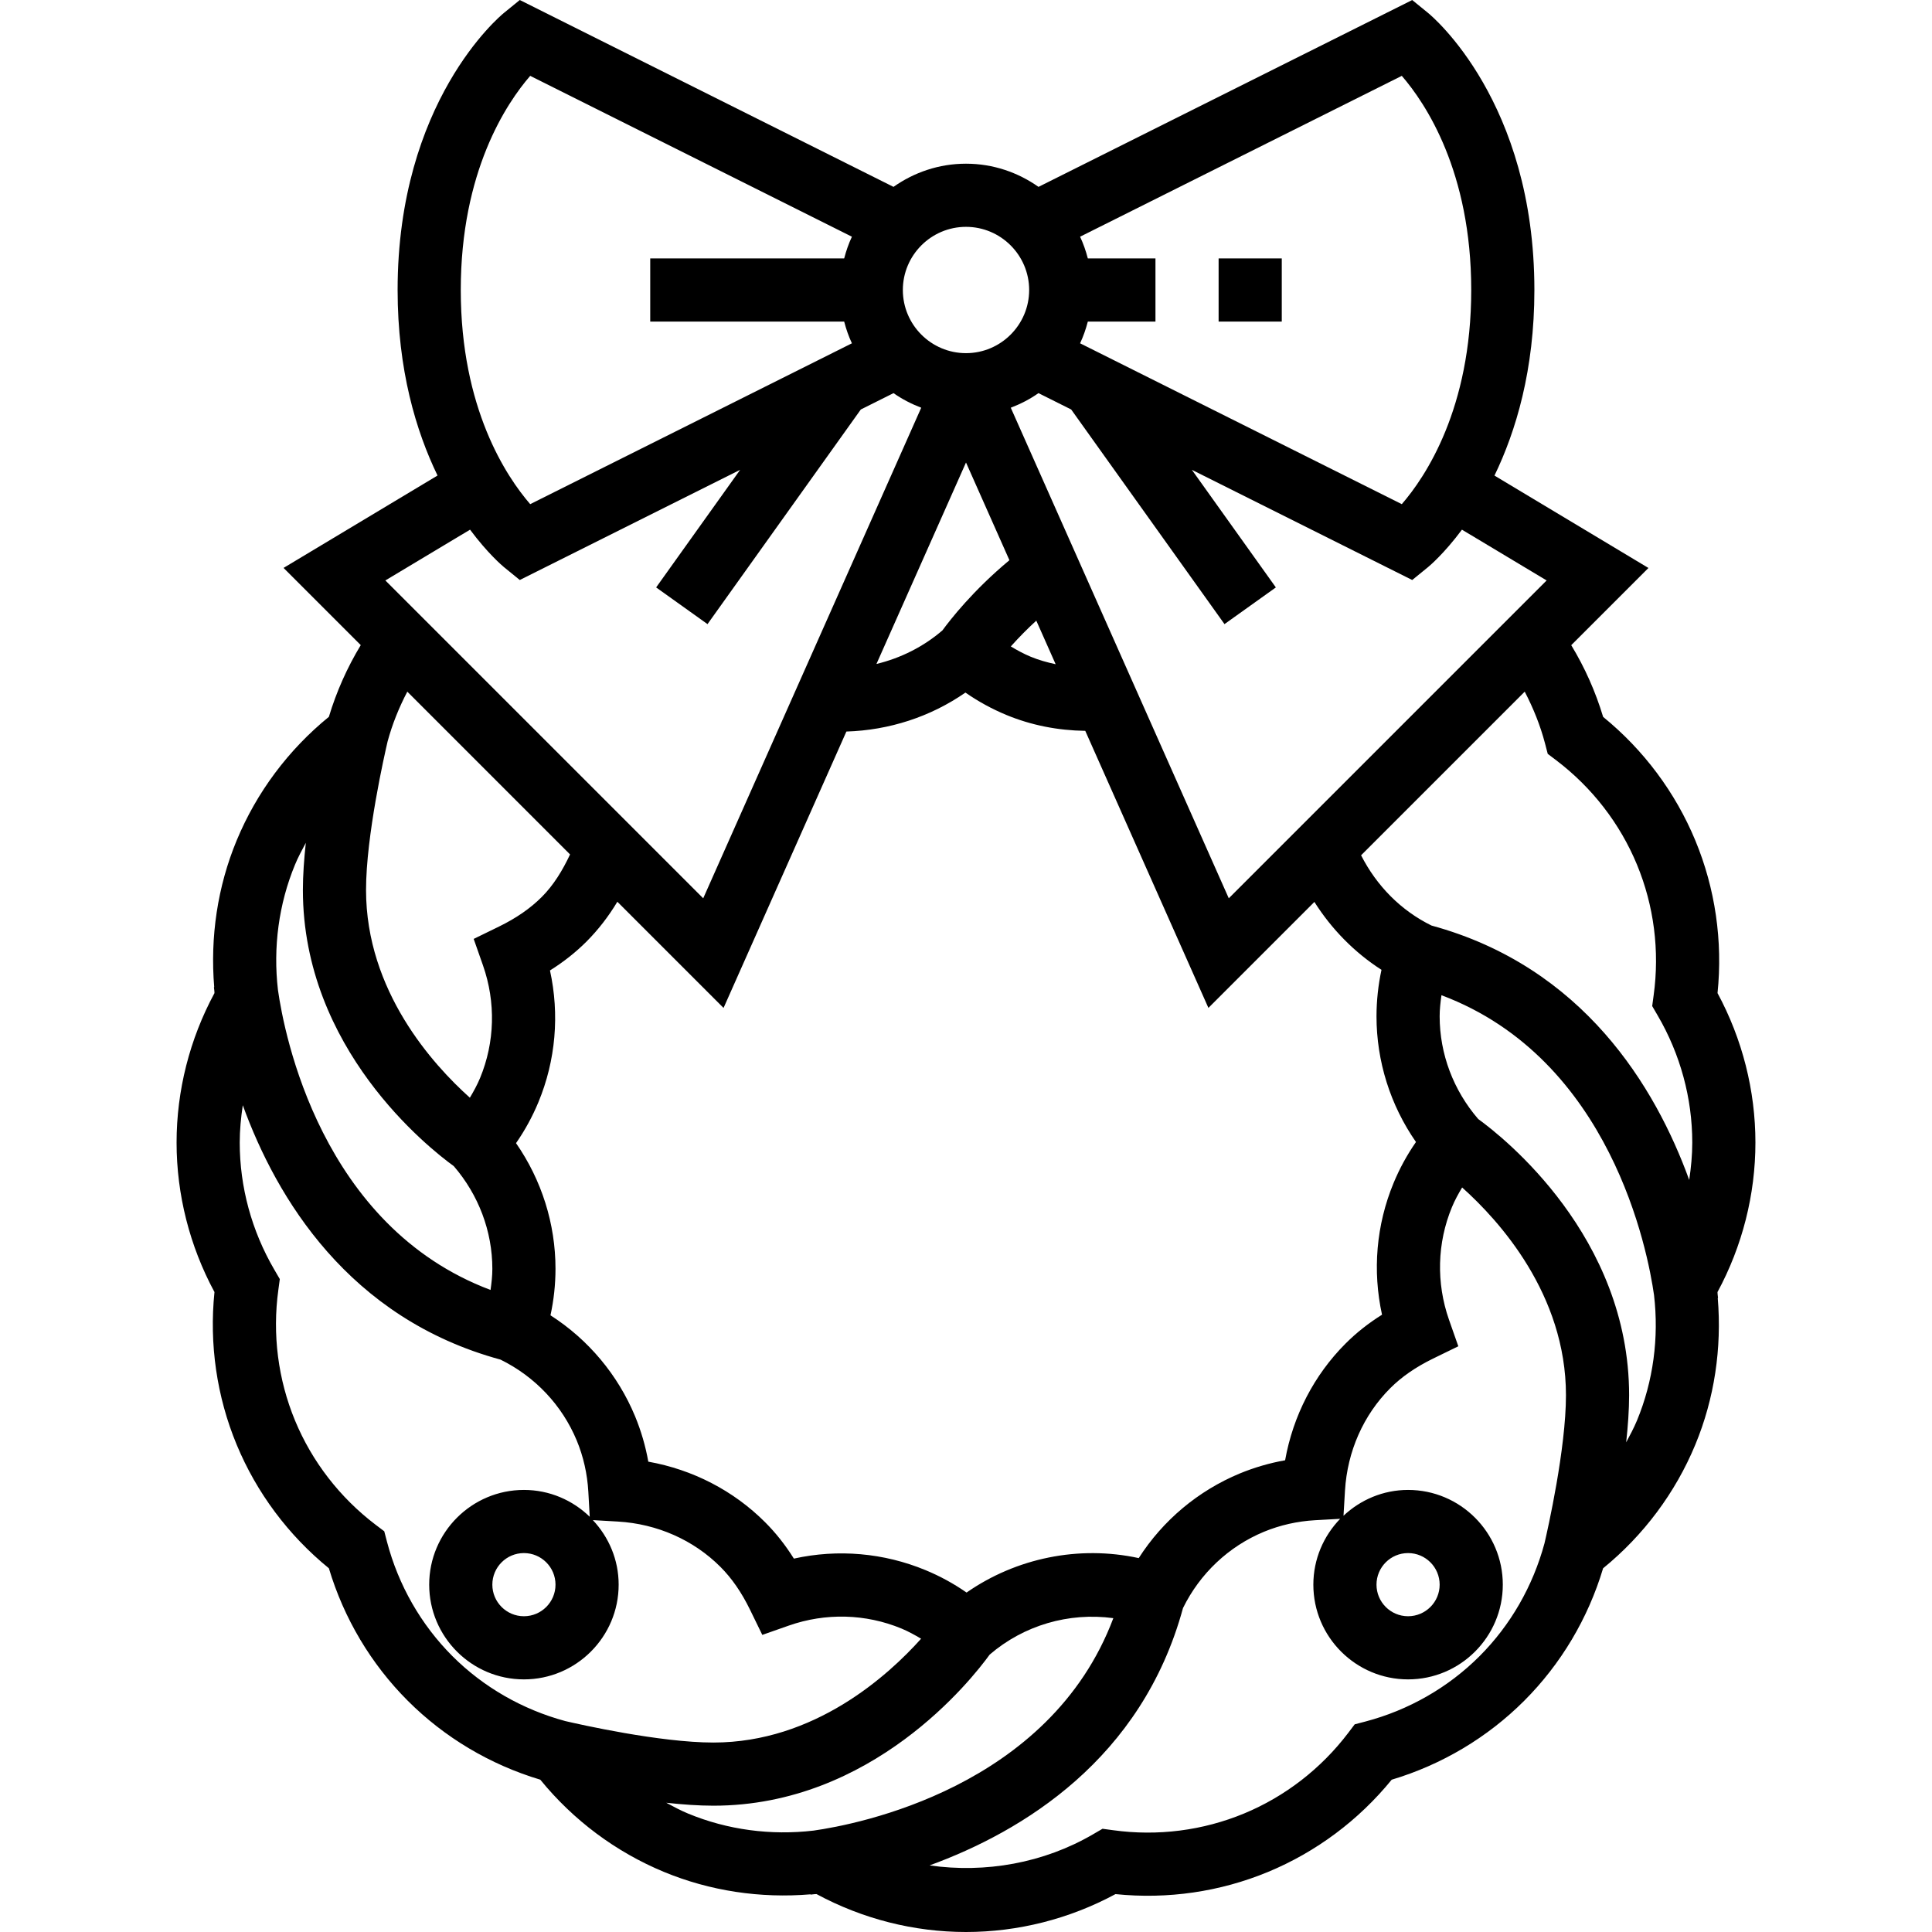
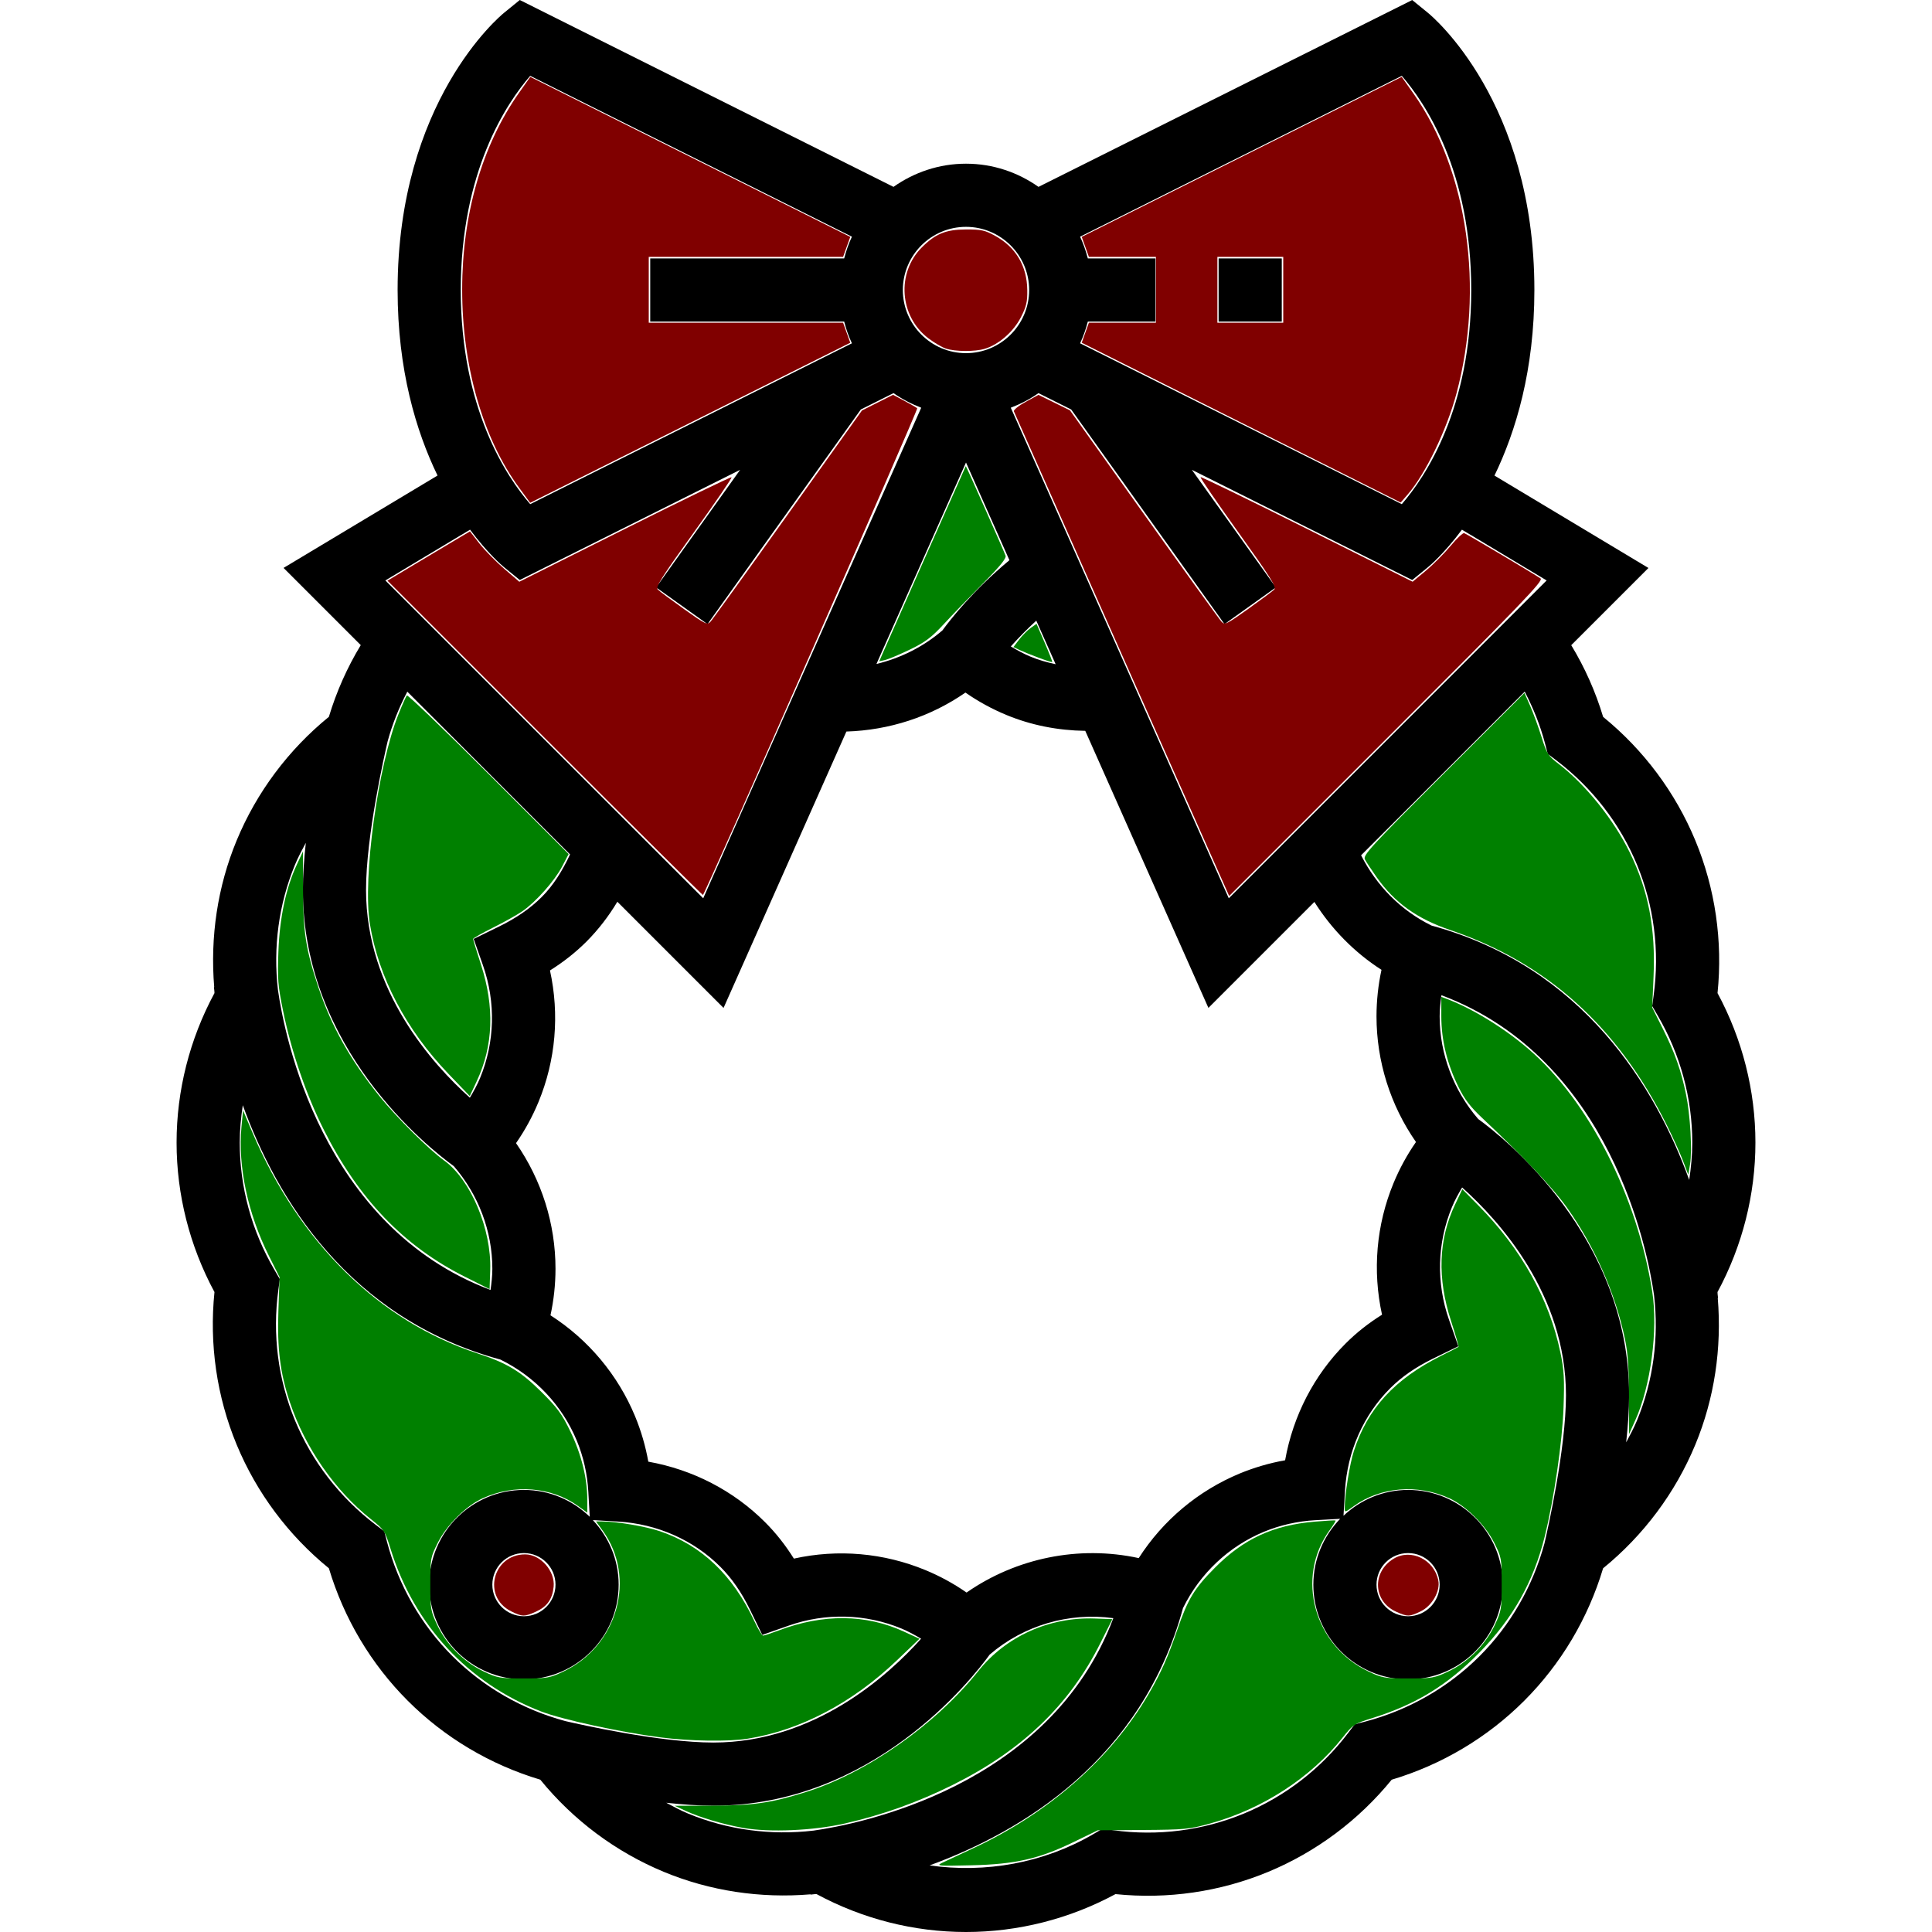
- <svg xmlns="http://www.w3.org/2000/svg" viewBox="0 0 489.472 489.472" xml:space="preserve">
-   <path d="M435.264 328.84c-.016-.136-.064-.584-.112-.992-.016-.168 0-.336-.024-.504 6.296-11.656 9.608-24.696 9.608-37.872 0-13.176-3.312-26.216-9.6-37.872 1.352-13.176-.576-26.488-5.624-38.664-5.048-12.168-13.088-22.944-23.36-31.312a78.657 78.657 0 0 0-8.08-18.168l19.56-19.56-39.008-23.408c5.448-11.264 10.112-26.768 10.112-47.016 0-47.696-25.848-69.304-26.944-70.2L357.784.008l-94.68 47.336c-5.208-3.672-11.528-5.872-18.368-5.872-6.848 0-13.16 2.2-18.368 5.872L131.688 0l-4.008 3.264c-1.104.904-26.944 22.512-26.944 70.208 0 20.248 4.664 35.752 10.112 47L71.84 143.88l19.56 19.56a78.96 78.96 0 0 0-8.08 18.168c-10.272 8.368-18.312 19.136-23.36 31.312-4.856 11.712-6.744 24.48-5.688 37.168l-.072.008c.016.136.064.584.112.992.024.176.008.344.024.512-6.288 11.656-9.6 24.696-9.6 37.872 0 13.176 3.312 26.216 9.6 37.872-1.352 13.176.576 26.488 5.624 38.664 5.048 12.168 13.088 22.944 23.36 31.312 3.8 12.696 10.672 24.248 19.992 33.568s20.872 16.192 33.568 19.992c8.368 10.272 19.136 18.312 31.312 23.36 11.704 4.848 24.44 6.752 37.168 5.688l.008.072c.136-.016.584-.064.992-.112.168-.016.336 0 .504-.024 11.656 6.296 24.688 9.608 37.872 9.608 13.176 0 26.216-3.312 37.872-9.6 13.216 1.352 26.496-.584 38.664-5.624 12.168-5.048 22.944-13.088 31.312-23.36 12.696-3.8 24.248-10.672 33.568-19.992s16.192-20.872 19.992-33.568c10.272-8.368 18.312-19.136 23.36-31.312 4.856-11.712 6.744-24.48 5.688-37.168l.072-.008zM275.6 65.472c-.496-1.912-1.136-3.752-1.96-5.504l81.504-40.752c6.008 6.944 17.592 24.224 17.592 54.256 0 30.056-11.6 47.344-17.592 54.256L273.64 86.976c.824-1.752 1.464-3.6 1.96-5.504h17.136v-16H275.6zm-4.216 38.272 38.84 54.376 13.016-9.296-21.28-29.792 55.824 27.912 4.008-3.264c.4-.328 4.08-3.432 8.592-9.488l21.456 12.864-80.528 80.528-55.232-124.288c2.504-.96 4.864-2.176 7.016-3.696l8.288 4.144zm87.352 185.584a54.992 54.992 0 0 0-5.672 10.384c-4.392 10.6-5.376 22.232-2.928 33.368-3.464 2.168-6.512 4.584-9.232 7.304-8 8-13.312 18.32-15.32 29.576a55.825 55.825 0 0 0-11.488 3.344 55.817 55.817 0 0 0-25.6 21.44c-15.2-3.304-31.072 0-43.616 8.728a54.992 54.992 0 0 0-10.384-5.672 55.671 55.671 0 0 0-33.368-2.928c-2.168-3.464-4.584-6.512-7.304-9.232-8.008-8.008-18.328-13.32-29.576-15.328a55.753 55.753 0 0 0-3.344-11.48 55.817 55.817 0 0 0-21.44-25.6 55.717 55.717 0 0 0 1.272-11.76c0-11.432-3.52-22.52-10-31.856a55.447 55.447 0 0 0 5.672-10.384c4.392-10.6 5.376-22.224 2.928-33.368 3.464-2.168 6.512-4.584 9.24-7.304 3.008-3.016 5.608-6.4 7.832-10.104l26.904 26.904 31.12-70.024c10.824-.336 21.288-3.712 30.16-9.872a55.175 55.175 0 0 0 10.376 5.672c6.28 2.6 12.984 3.92 19.984 4.024l31.2 70.192L333 228.504c4.352 6.88 10.112 12.776 17 17.2a56.369 56.369 0 0 0-1.264 11.768 55.782 55.782 0 0 0 10 31.856zM222.048 168.216l22.688-51.04 11 24.752c-9.2 7.64-14.976 15.056-16.96 17.768-4.864 4.192-10.608 7.04-16.728 8.52zm34.04-4.44a91.732 91.732 0 0 1 6.456-6.536l4.904 11.04c-2.184-.472-4.32-1.064-6.352-1.912-1.736-.72-3.384-1.624-5.008-2.592zM244.736 57.472c8.816 0 16 7.184 16 16s-7.184 16-16 16c-8.824 0-16-7.184-16-16s7.176-16 16-16zM134.328 19.216l81.504 40.752c-.824 1.752-1.464 3.6-1.96 5.504h-49.136v16h49.136c.496 1.912 1.136 3.752 1.96 5.504l-81.504 40.752c-6.008-6.944-17.592-24.224-17.592-54.256 0-30.056 11.6-47.344 17.592-54.256zm-15.24 114.976c4.512 6.056 8.192 9.16 8.592 9.488l4.008 3.264 55.824-27.912-21.28 29.792 13.016 9.296 38.84-54.376 8.288-4.144c2.16 1.52 4.52 2.736 7.016 3.696L178.16 227.584l-80.528-80.528 21.456-12.864zM98.2 187.84c1.184-4.368 2.88-8.576 4.992-12.608l41.232 41.24c-1.904 4.048-4.168 7.776-7.168 10.776-2.896 2.896-6.448 5.352-10.848 7.504l-6.4 3.12 2.36 6.72c3.272 9.336 3.008 19.472-.744 28.528-.72 1.728-1.616 3.368-2.584 4.984-9.336-8.36-26.304-27.032-26.304-52.632 0-13.696 4.696-34.336 5.464-37.632zm-23.456 31.216c.784-1.904 1.768-3.712 2.736-5.528-.448 4.12-.744 8.216-.744 11.944 0 40.216 31.824 65.328 38.232 69.968 6.272 7.28 9.768 16.48 9.768 26.032 0 1.776-.208 3.56-.456 5.336-42.968-16.136-52.288-64.904-53.856-75.968-1.264-10.824.184-21.784 4.32-31.784zm68.464 216.976c-10.832-2.928-20.712-8.584-28.584-16.448-7.96-7.96-13.688-17.976-16.576-28.96l-.696-2.672-2.2-1.664c-9.04-6.872-16.104-16-20.408-26.4-4.304-10.4-5.776-21.84-4.224-33.096l.368-2.736-1.392-2.392c-5.728-9.8-8.76-20.936-8.76-32.192 0-3.176.304-6.336.776-9.464 8.552 23.56 26.832 53.984 65.288 64.448 8.744 4.296 15.608 11.56 19.32 20.496 1.688 4.088 2.68 8.464 2.936 13.008l.352 6.312c-4.32-4.192-10.192-6.8-16.672-6.8-13.232 0-24 10.768-24 24s10.768 24 24 24 24-10.768 24-24c0-6.336-2.512-12.064-6.536-16.352l6.368.368c9.912.584 19.128 4.656 25.936 11.464 2.896 2.896 5.352 6.448 7.504 10.848l3.12 6.4 6.72-2.36c9.344-3.272 19.464-3 28.528.744 1.728.72 3.368 1.624 4.984 2.584-8.352 9.336-27.024 26.304-52.624 26.304-13.584 0-33.984-4.616-37.528-5.44zm-2.472-34.56c0 4.416-3.584 8-8 8s-8-3.584-8-8 3.584-8 8-8 8 3.584 8 8zm65.368 62.312c-10.824 1.264-21.784-.184-31.784-4.32-1.904-.784-3.712-1.768-5.528-2.736 4.12.448 8.216.744 11.944.744 40.296 0 65.432-31.968 70-38.28 8.632-7.416 20.024-10.76 31.328-9.232-16.152 42.944-64.896 52.264-75.96 53.824zM391.296 391c-2.928 10.832-8.584 20.712-16.448 28.584-7.96 7.96-17.976 13.688-28.96 16.576l-2.672.696-1.664 2.2c-6.872 9.04-16 16.104-26.4 20.408-10.4 4.304-21.84 5.776-33.096 4.224l-2.736-.368-2.392 1.392c-12.504 7.304-27.272 9.904-41.416 7.888 23.528-8.592 53.768-26.872 64.2-65.2 4.296-8.744 11.56-15.608 20.496-19.32 4.088-1.688 8.464-2.68 13.008-2.936l6.312-.352c-4.184 4.328-6.792 10.2-6.792 16.68 0 13.232 10.768 24 24 24s24-10.768 24-24-10.768-24-24-24c-6.336 0-12.072 2.512-16.36 6.544l.376-6.368c.592-9.928 4.664-19.144 11.464-25.944 2.896-2.896 6.448-5.352 10.848-7.504l6.4-3.12-2.36-6.72c-3.272-9.336-3.008-19.472.744-28.528.712-1.728 1.616-3.368 2.584-4.984 9.336 8.352 26.304 27.024 26.304 52.624 0 13.584-4.616 33.984-5.44 37.528zm-42.56 10.472c0-4.416 3.584-8 8-8s8 3.584 8 8-3.584 8-8 8-8-3.584-8-8zm65.992-41.584c-.792 1.904-1.768 3.712-2.736 5.528.448-4.12.744-8.216.744-11.944 0-40.216-31.832-65.328-38.232-69.968-6.28-7.28-9.768-16.48-9.768-26.032 0-1.776.208-3.56.456-5.336 42.968 16.136 52.288 64.904 53.856 75.968 1.264 10.824-.184 21.784-4.32 31.784zm13.232-60.952c-8.552-23.56-26.832-53.976-65.288-64.448-7.752-3.808-13.888-10.04-17.84-17.8l41.456-41.456c2.184 4.192 3.944 8.552 5.136 13.088l.696 2.672 2.2 1.664c9.04 6.872 16.104 16 20.408 26.4 4.304 10.4 5.776 21.84 4.224 33.096l-.368 2.736 1.392 2.392c5.728 9.8 8.76 20.936 8.76 32.192 0 3.176-.304 6.336-.776 9.464z" />
-   <path d="M308.736 65.472h16v16h-16z" />
+ <svg xmlns="http://www.w3.org/2000/svg" viewBox="0 0 489.472 489.472" xml:space="preserve" version="1.1" id="svg2">
+   <defs id="defs2" />
+   <path d="M435.264 328.84c-.016-.136-.064-.584-.112-.992-.016-.168 0-.336-.024-.504 6.296-11.656 9.608-24.696 9.608-37.872 0-13.176-3.312-26.216-9.6-37.872 1.352-13.176-.576-26.488-5.624-38.664-5.048-12.168-13.088-22.944-23.36-31.312a78.657 78.657 0 0 0-8.08-18.168l19.56-19.56-39.008-23.408c5.448-11.264 10.112-26.768 10.112-47.016 0-47.696-25.848-69.304-26.944-70.2L357.784.008l-94.68 47.336c-5.208-3.672-11.528-5.872-18.368-5.872-6.848 0-13.16 2.2-18.368 5.872L131.688 0l-4.008 3.264c-1.104.904-26.944 22.512-26.944 70.208 0 20.248 4.664 35.752 10.112 47L71.84 143.88l19.56 19.56a78.96 78.96 0 0 0-8.08 18.168c-10.272 8.368-18.312 19.136-23.36 31.312-4.856 11.712-6.744 24.48-5.688 37.168l-.072.008c.016.136.064.584.112.992.024.176.008.344.024.512-6.288 11.656-9.6 24.696-9.6 37.872 0 13.176 3.312 26.216 9.6 37.872-1.352 13.176.576 26.488 5.624 38.664 5.048 12.168 13.088 22.944 23.36 31.312 3.8 12.696 10.672 24.248 19.992 33.568s20.872 16.192 33.568 19.992c8.368 10.272 19.136 18.312 31.312 23.36 11.704 4.848 24.44 6.752 37.168 5.688l.008.072c.136-.016.584-.064.992-.112.168-.016.336 0 .504-.024 11.656 6.296 24.688 9.608 37.872 9.608 13.176 0 26.216-3.312 37.872-9.6 13.216 1.352 26.496-.584 38.664-5.624 12.168-5.048 22.944-13.088 31.312-23.36 12.696-3.8 24.248-10.672 33.568-19.992s16.192-20.872 19.992-33.568c10.272-8.368 18.312-19.136 23.36-31.312 4.856-11.712 6.744-24.48 5.688-37.168l.072-.008zM275.6 65.472c-.496-1.912-1.136-3.752-1.96-5.504l81.504-40.752c6.008 6.944 17.592 24.224 17.592 54.256 0 30.056-11.6 47.344-17.592 54.256L273.64 86.976c.824-1.752 1.464-3.6 1.96-5.504h17.136v-16H275.6zm-4.216 38.272 38.84 54.376 13.016-9.296-21.28-29.792 55.824 27.912 4.008-3.264c.4-.328 4.08-3.432 8.592-9.488l21.456 12.864-80.528 80.528-55.232-124.288c2.504-.96 4.864-2.176 7.016-3.696l8.288 4.144zm87.352 185.584a54.992 54.992 0 0 0-5.672 10.384c-4.392 10.6-5.376 22.232-2.928 33.368-3.464 2.168-6.512 4.584-9.232 7.304-8 8-13.312 18.32-15.32 29.576a55.825 55.825 0 0 0-11.488 3.344 55.817 55.817 0 0 0-25.6 21.44c-15.2-3.304-31.072 0-43.616 8.728a54.992 54.992 0 0 0-10.384-5.672 55.671 55.671 0 0 0-33.368-2.928c-2.168-3.464-4.584-6.512-7.304-9.232-8.008-8.008-18.328-13.32-29.576-15.328a55.753 55.753 0 0 0-3.344-11.48 55.817 55.817 0 0 0-21.44-25.6 55.717 55.717 0 0 0 1.272-11.76c0-11.432-3.52-22.52-10-31.856a55.447 55.447 0 0 0 5.672-10.384c4.392-10.6 5.376-22.224 2.928-33.368 3.464-2.168 6.512-4.584 9.24-7.304 3.008-3.016 5.608-6.4 7.832-10.104l26.904 26.904 31.12-70.024c10.824-.336 21.288-3.712 30.16-9.872a55.175 55.175 0 0 0 10.376 5.672c6.28 2.6 12.984 3.92 19.984 4.024l31.2 70.192L333 228.504c4.352 6.88 10.112 12.776 17 17.2a56.369 56.369 0 0 0-1.264 11.768 55.782 55.782 0 0 0 10 31.856zM222.048 168.216l22.688-51.04 11 24.752c-9.2 7.64-14.976 15.056-16.96 17.768-4.864 4.192-10.608 7.04-16.728 8.52zm34.04-4.44a91.732 91.732 0 0 1 6.456-6.536l4.904 11.04c-2.184-.472-4.32-1.064-6.352-1.912-1.736-.72-3.384-1.624-5.008-2.592zM244.736 57.472c8.816 0 16 7.184 16 16s-7.184 16-16 16c-8.824 0-16-7.184-16-16s7.176-16 16-16zM134.328 19.216l81.504 40.752c-.824 1.752-1.464 3.6-1.96 5.504h-49.136v16h49.136c.496 1.912 1.136 3.752 1.96 5.504l-81.504 40.752c-6.008-6.944-17.592-24.224-17.592-54.256 0-30.056 11.6-47.344 17.592-54.256zm-15.24 114.976c4.512 6.056 8.192 9.16 8.592 9.488l4.008 3.264 55.824-27.912-21.28 29.792 13.016 9.296 38.84-54.376 8.288-4.144c2.16 1.52 4.52 2.736 7.016 3.696L178.16 227.584l-80.528-80.528 21.456-12.864zM98.2 187.84c1.184-4.368 2.88-8.576 4.992-12.608l41.232 41.24c-1.904 4.048-4.168 7.776-7.168 10.776-2.896 2.896-6.448 5.352-10.848 7.504l-6.4 3.12 2.36 6.72c3.272 9.336 3.008 19.472-.744 28.528-.72 1.728-1.616 3.368-2.584 4.984-9.336-8.36-26.304-27.032-26.304-52.632 0-13.696 4.696-34.336 5.464-37.632zm-23.456 31.216c.784-1.904 1.768-3.712 2.736-5.528-.448 4.12-.744 8.216-.744 11.944 0 40.216 31.824 65.328 38.232 69.968 6.272 7.28 9.768 16.48 9.768 26.032 0 1.776-.208 3.56-.456 5.336-42.968-16.136-52.288-64.904-53.856-75.968-1.264-10.824.184-21.784 4.32-31.784zm68.464 216.976c-10.832-2.928-20.712-8.584-28.584-16.448-7.96-7.96-13.688-17.976-16.576-28.96l-.696-2.672-2.2-1.664c-9.04-6.872-16.104-16-20.408-26.4-4.304-10.4-5.776-21.84-4.224-33.096l.368-2.736-1.392-2.392c-5.728-9.8-8.76-20.936-8.76-32.192 0-3.176.304-6.336.776-9.464 8.552 23.56 26.832 53.984 65.288 64.448 8.744 4.296 15.608 11.56 19.32 20.496 1.688 4.088 2.68 8.464 2.936 13.008l.352 6.312c-4.32-4.192-10.192-6.8-16.672-6.8-13.232 0-24 10.768-24 24s10.768 24 24 24 24-10.768 24-24c0-6.336-2.512-12.064-6.536-16.352l6.368.368c9.912.584 19.128 4.656 25.936 11.464 2.896 2.896 5.352 6.448 7.504 10.848l3.12 6.4 6.72-2.36c9.344-3.272 19.464-3 28.528.744 1.728.72 3.368 1.624 4.984 2.584-8.352 9.336-27.024 26.304-52.624 26.304-13.584 0-33.984-4.616-37.528-5.44zm-2.472-34.56c0 4.416-3.584 8-8 8s-8-3.584-8-8 3.584-8 8-8 8 3.584 8 8zm65.368 62.312c-10.824 1.264-21.784-.184-31.784-4.32-1.904-.784-3.712-1.768-5.528-2.736 4.12.448 8.216.744 11.944.744 40.296 0 65.432-31.968 70-38.28 8.632-7.416 20.024-10.76 31.328-9.232-16.152 42.944-64.896 52.264-75.96 53.824zM391.296 391c-2.928 10.832-8.584 20.712-16.448 28.584-7.96 7.96-17.976 13.688-28.96 16.576l-2.672.696-1.664 2.2c-6.872 9.04-16 16.104-26.4 20.408-10.4 4.304-21.84 5.776-33.096 4.224l-2.736-.368-2.392 1.392c-12.504 7.304-27.272 9.904-41.416 7.888 23.528-8.592 53.768-26.872 64.2-65.2 4.296-8.744 11.56-15.608 20.496-19.32 4.088-1.688 8.464-2.68 13.008-2.936l6.312-.352c-4.184 4.328-6.792 10.2-6.792 16.68 0 13.232 10.768 24 24 24s24-10.768 24-24-10.768-24-24-24c-6.336 0-12.072 2.512-16.36 6.544l.376-6.368c.592-9.928 4.664-19.144 11.464-25.944 2.896-2.896 6.448-5.352 10.848-7.504l6.4-3.12-2.36-6.72c-3.272-9.336-3.008-19.472.744-28.528.712-1.728 1.616-3.368 2.584-4.984 9.336 8.352 26.304 27.024 26.304 52.624 0 13.584-4.616 33.984-5.44 37.528zm-42.56 10.472c0-4.416 3.584-8 8-8s8 3.584 8 8-3.584 8-8 8-8-3.584-8-8zm65.992-41.584c-.792 1.904-1.768 3.712-2.736 5.528.448-4.12.744-8.216.744-11.944 0-40.216-31.832-65.328-38.232-69.968-6.28-7.28-9.768-16.48-9.768-26.032 0-1.776.208-3.56.456-5.336 42.968 16.136 52.288 64.904 53.856 75.968 1.264 10.824-.184 21.784-4.32 31.784zm13.232-60.952c-8.552-23.56-26.832-53.976-65.288-64.448-7.752-3.808-13.888-10.04-17.84-17.8l41.456-41.456c2.184 4.192 3.944 8.552 5.136 13.088l.696 2.672 2.2 1.664c9.04 6.872 16.104 16 20.408 26.4 4.304 10.4 5.776 21.84 4.224 33.096l-.368 2.736 1.392 2.392c5.728 9.8 8.76 20.936 8.76 32.192 0 3.176-.304 6.336-.776 9.464z" id="path1" />
+   <path d="M308.736 65.472h16v16h-16z" id="path2" />
+   <path style="fill:#800000;stroke-width:0.556" d="m 131.556,123.621 c -9.185,-12.467 -14.482,-30.888 -14.467,-50.317 0.014,-19.07 5.083,-36.581 14.416,-49.799 l 2.844,-4.028 40.534,20.269 40.534,20.269 -0.91,2.532 -0.91,2.532 H 188.98 164.362 v 8.343 8.343 h 24.617 24.617 l 0.91,2.532 0.91,2.532 -40.547,20.275 -40.547,20.275 z" id="path3" />
+   <path style="fill:#800000;stroke-width:0.556" d="m 314.461,107.069 -40.406,-20.242 0.91,-2.532 0.91,-2.532 h 8.487 8.487 v -8.343 -8.343 h -8.487 -8.487 l -0.91,-2.532 -0.91,-2.532 40.533,-20.268 40.533,-20.268 3.033,4.305 c 13.699,19.444 17.958,49.296 10.832,75.932 -2.463,9.21 -7.871,20.405 -12.337,25.545 l -1.782,2.05 z m 10.649,-33.648 v -8.343 h -8.343 -8.343 v 8.343 8.343 h 8.343 8.343 z" id="path4" />
+   <path style="fill:#800000;stroke-width:0.556" d="m 284.267,165.924 c -14.931,-33.592 -27.26,-61.362 -27.396,-61.711 -0.137,-0.349 1.207,-1.429 2.986,-2.402 l 3.234,-1.768 3.991,1.959 3.991,1.959 18.752,26.306 c 10.313,14.469 19.155,26.729 19.648,27.245 0.836,0.875 1.291,0.658 6.737,-3.224 3.212,-2.29 6.183,-4.503 6.601,-4.918 0.643,-0.638 -0.767,-2.891 -9.07,-14.497 -5.407,-7.558 -9.719,-13.854 -9.582,-13.991 0.137,-0.137 12.282,5.769 26.989,13.124 l 26.741,13.373 3.345,-2.784 c 1.84,-1.531 4.646,-4.343 6.236,-6.249 1.59,-1.906 3.153,-3.384 3.473,-3.285 0.553,0.171 17.363,10.147 19.354,11.485 0.816,0.549 -4.443,6.02 -38.969,40.543 l -39.912,39.909 z" id="path5" />
+   <path style="fill:#800000;stroke-width:0.556" d="m 138.056,187.004 -39.886,-39.889 8.483,-5.084 c 4.666,-2.796 9.368,-5.604 10.449,-6.24 l 1.966,-1.156 2.382,3.05 c 1.31,1.677 4.122,4.547 6.248,6.377 l 3.866,3.327 26.75,-13.377 c 14.712,-7.357 26.875,-13.252 27.029,-13.098 0.153,0.153 -4.158,6.45 -9.58,13.993 -8.311,11.56 -9.74,13.832 -9.1,14.467 0.417,0.414 3.387,2.626 6.599,4.915 5.446,3.882 5.901,4.1 6.737,3.224 0.493,-0.516 9.329,-12.769 19.636,-27.228 l 18.739,-26.289 3.942,-1.985 3.942,-1.985 2.842,1.515 c 1.563,0.833 3.036,1.686 3.273,1.895 0.32,0.282 -53.494,122.519 -54.287,123.312 -0.079,0.079 -18.093,-17.806 -40.03,-39.744 z" id="path6" />
+   <path style="fill:#800000;stroke-width:0.556" d="m 239.659,88.321 c -0.957,-0.308 -2.955,-1.479 -4.44,-2.601 -7.351,-5.556 -8.145,-16.57 -1.663,-23.052 3.451,-3.451 6.093,-4.522 11.18,-4.533 3.897,-0.008 4.818,0.194 7.411,1.631 5.237,2.901 8.031,7.617 8.114,13.694 0.041,3.029 -0.237,4.216 -1.629,6.937 -1.862,3.641 -5.616,6.913 -9.146,7.97 -2.513,0.753 -7.418,0.73 -9.826,-0.046 z" id="path7" />
+   <path style="fill:#800000;stroke-width:0.556" d="m 129.488,408.22 c -7.359,-3.643 -4.689,-14.426 3.569,-14.415 3.89,0.005 7.612,4.235 7.209,8.194 -0.32,3.145 -1.65,5.027 -4.454,6.3 -2.943,1.336 -3.479,1.33 -6.325,-0.079 z" id="path8" />
+   <path style="fill:#800000;stroke-width:0.556" d="m 353.659,408.299 c -5.777,-2.623 -6.111,-10.029 -0.605,-13.387 4.389,-2.676 10.273,0.173 11.337,5.489 0.543,2.716 -1.571,6.436 -4.449,7.83 -2.884,1.396 -3.347,1.401 -6.283,0.068 z" id="path9" />
+   <path style="fill:#008000;stroke-width:0.556" d="m 113.687,272.133 c -10.85,-11.304 -17.819,-24.599 -19.987,-38.131 -1.85,-11.549 2.048,-40.02 7.268,-53.089 0.948,-2.372 1.902,-4.496 2.121,-4.718 0.219,-0.223 9.527,8.727 20.684,19.889 l 20.287,20.294 -1.648,3.152 c -1.902,3.637 -6.656,8.979 -10.097,11.347 -1.306,0.898 -4.641,2.762 -7.412,4.141 -2.771,1.379 -5.038,2.667 -5.038,2.862 0,0.195 0.899,3.132 1.997,6.526 3.468,10.715 3.116,20.534 -1.058,29.46 l -1.787,3.822 z" id="path10" />
+   <path style="fill:#008000;stroke-width:0.556" d="m 223.802,165.12 c 1.415,-3.271 20.785,-46.896 20.88,-47.026 0.078,-0.108 9.51,21.128 10.084,22.706 0.234,0.643 -1.434,2.692 -5.683,6.977 -3.308,3.337 -7.767,7.96 -9.908,10.275 -3.205,3.464 -4.73,4.613 -8.621,6.497 -2.6,1.259 -5.419,2.448 -6.264,2.643 l -1.536,0.355 z" id="path11" />
+   <path style="fill:#008000;stroke-width:0.556" d="m 263.091,166.618 c -1.836,-0.686 -4.012,-1.571 -4.837,-1.966 l -1.5,-0.719 1.442,-1.891 c 0.793,-1.04 2.109,-2.366 2.925,-2.946 l 1.482,-1.055 2.064,4.771 c 1.135,2.624 1.996,4.835 1.913,4.913 -0.083,0.078 -1.653,-0.42 -3.489,-1.106 z" id="path12" />
+   <path style="fill:#008000;stroke-width:0.556" d="m 426.398,294.119 c -0.734,-1.922 -2.572,-5.977 -4.085,-9.012 -12.457,-24.985 -30.412,-41.172 -54.886,-49.48 -8.44,-2.865 -14.078,-6.911 -18.655,-13.389 -1.308,-1.851 -2.646,-3.883 -2.974,-4.516 -0.537,-1.038 1.4,-3.145 19.913,-21.653 l 20.508,-20.503 1.44,3.255 c 0.792,1.79 2.086,5.329 2.877,7.864 1.338,4.292 1.642,4.767 4.424,6.913 6.788,5.237 13.909,14.118 17.947,22.384 4.71,9.641 6.548,19.208 6.024,31.353 l -0.342,7.923 2.724,5.446 c 3.017,6.031 4.589,10.489 5.847,16.579 1.066,5.161 1.586,14.223 1.014,17.67 l -0.442,2.66 z" id="path13" />
+   <path style="fill:#008000;stroke-width:0.556" d="m 412.7,353.679 c -0.01,-7.094 -0.278,-10.913 -1.008,-14.386 -2.444,-11.626 -7.601,-23.319 -14.713,-33.358 -3.445,-4.863 -11.058,-12.916 -21.308,-22.542 -3.195,-3 -4.622,-4.862 -6.218,-8.117 -2.847,-5.805 -4.296,-11.814 -4.296,-17.823 v -4.903 l 1.53,0.581 c 6.445,2.448 14.406,7.346 20.584,12.663 15.231,13.109 27.513,37.2 31.321,61.438 1.512,9.624 -0.361,23.865 -4.282,32.565 l -1.596,3.54 z" id="path14" />
+   <path style="fill:#008000;stroke-width:0.556" d="m 238.618,471.979 c 0.918,-0.45 4.355,-2.061 7.638,-3.578 19.401,-8.967 35.335,-22.975 44.887,-39.46 3.025,-5.221 4.727,-9.043 7.082,-15.909 2.722,-7.936 4.318,-10.57 9.64,-15.912 7.254,-7.282 14.756,-10.73 25.265,-11.614 2.778,-0.234 5.133,-0.363 5.232,-0.287 0.099,0.076 -0.581,1.189 -1.512,2.473 -8.699,12.009 -3.94,29.242 9.884,35.792 3.465,1.642 4.064,1.746 10.081,1.746 6.046,0 6.603,-0.098 10.164,-1.785 4.95,-2.345 9.346,-6.741 11.69,-11.69 1.7,-3.59 1.785,-4.083 1.785,-10.442 0,-6.468 -0.058,-6.79 -1.873,-10.407 -2.276,-4.534 -7.143,-9.374 -11.379,-11.313 -8.03,-3.676 -17.479,-2.898 -24.235,1.995 -2.265,1.641 -2.283,1.644 -2.283,0.384 0,-3.224 1.26,-11.041 2.307,-14.312 3.448,-10.773 10.31,-18.261 22.167,-24.187 2.294,-1.147 4.254,-2.159 4.354,-2.249 0.101,-0.09 -0.739,-3.002 -1.866,-6.47 -3.557,-10.951 -3.229,-20.652 1,-29.595 l 1.834,-3.878 4.072,4.127 c 10.88,11.026 17.939,23.679 20.768,37.222 0.929,4.449 1.056,6.646 0.804,13.905 -0.307,8.828 -2.413,23.261 -4.785,32.788 -2.845,11.43 -8.042,20.679 -16.449,29.27 -8.152,8.331 -16.169,13.238 -27.299,16.708 -4.513,1.407 -4.803,1.6 -7.502,4.992 -8.078,10.152 -20.304,18.053 -33.613,21.723 -5.169,1.425 -6.368,1.539 -16.965,1.613 l -11.402,0.079 -5.931,2.889 c -8.918,4.344 -14.846,5.704 -26.052,5.977 -8.376,0.203 -9.032,0.151 -7.509,-0.596 z" id="path15" />
+   <path style="fill:#008000;stroke-width:0.556" d="m 188.28,463.098 c -5.089,-0.904 -11.043,-2.675 -14.648,-4.355 l -2.689,-1.253 9.642,-0.028 c 10.276,-0.03 14.8,-0.689 23.547,-3.433 15.452,-4.848 32.883,-17.076 43.734,-30.682 7.006,-8.784 17.956,-13.715 29.524,-13.296 l 4.431,0.16 -3.115,6.219 c -7.783,15.538 -19.792,27.05 -37.308,35.764 -8.852,4.404 -17.76,7.591 -27.339,9.783 -7.933,1.815 -19.137,2.303 -25.78,1.122 z" id="path16" />
+   <path style="fill:#008000;stroke-width:0.556" d="m 167.422,440.174 c -10.161,-1.3 -24.997,-4.519 -30.344,-6.584 -18.456,-7.128 -32.129,-21.864 -38.083,-41.045 -1.466,-4.721 -1.622,-4.96 -5.041,-7.68 -9.135,-7.269 -16.649,-18.099 -20.484,-29.523 -2.486,-7.406 -3.276,-13.642 -2.94,-23.216 l 0.3,-8.558 -2.677,-5.347 c -5.343,-10.67 -7.913,-22.704 -6.979,-32.673 l 0.397,-4.237 2.37,5.578 c 11.887,27.973 32.107,47.819 57.062,56.005 7.463,2.448 10.89,4.517 16.178,9.766 4.05,4.021 5.196,5.586 7.336,10.022 2.757,5.714 4.272,11.813 4.272,17.196 v 3.364 l -2.283,-1.654 c -6.755,-4.893 -16.205,-5.671 -24.235,-1.995 -4.236,1.939 -9.103,6.778 -11.379,11.313 -1.815,3.617 -1.873,3.938 -1.873,10.407 0,6.359 0.084,6.853 1.785,10.442 2.345,4.95 6.741,9.346 11.69,11.69 3.561,1.687 4.118,1.785 10.164,1.785 6.016,0 6.615,-0.104 10.081,-1.746 13.794,-6.536 18.583,-23.785 9.922,-35.741 l -1.654,-2.283 h 1.548 c 3.633,0 10.978,1.244 14.618,2.475 10.581,3.58 18.485,11.111 23.976,22.845 0.927,1.981 1.907,3.603 2.177,3.603 0.27,0 2.064,-0.592 3.987,-1.316 11.27,-4.242 22.07,-4.137 31.713,0.308 l 3.919,1.807 -5.669,5.421 c -11.332,10.837 -24.553,17.78 -37.884,19.897 -4.865,0.772 -14.506,0.63 -21.971,-0.325 z" id="path17" />
+   <path style="fill:#008000;stroke-width:0.556" d="M 117.818,323.482 C 102.345,315.732 90.902,303.825 82.057,286.268 c -4.476,-8.883 -8.217,-19.797 -10.335,-30.152 -1.312,-6.412 -1.443,-8.069 -1.192,-14.996 0.313,-8.626 1.904,-16.126 4.687,-22.107 l 1.541,-3.311 0.014,9.65 c 0.016,10.787 0.712,15.227 3.88,24.752 3.298,9.915 8.162,18.56 15.647,27.813 4.272,5.281 12.418,13.365 16.221,16.099 6.736,4.842 12.022,17.399 11.677,27.737 l -0.162,4.843 z" id="path18" />
</svg>
